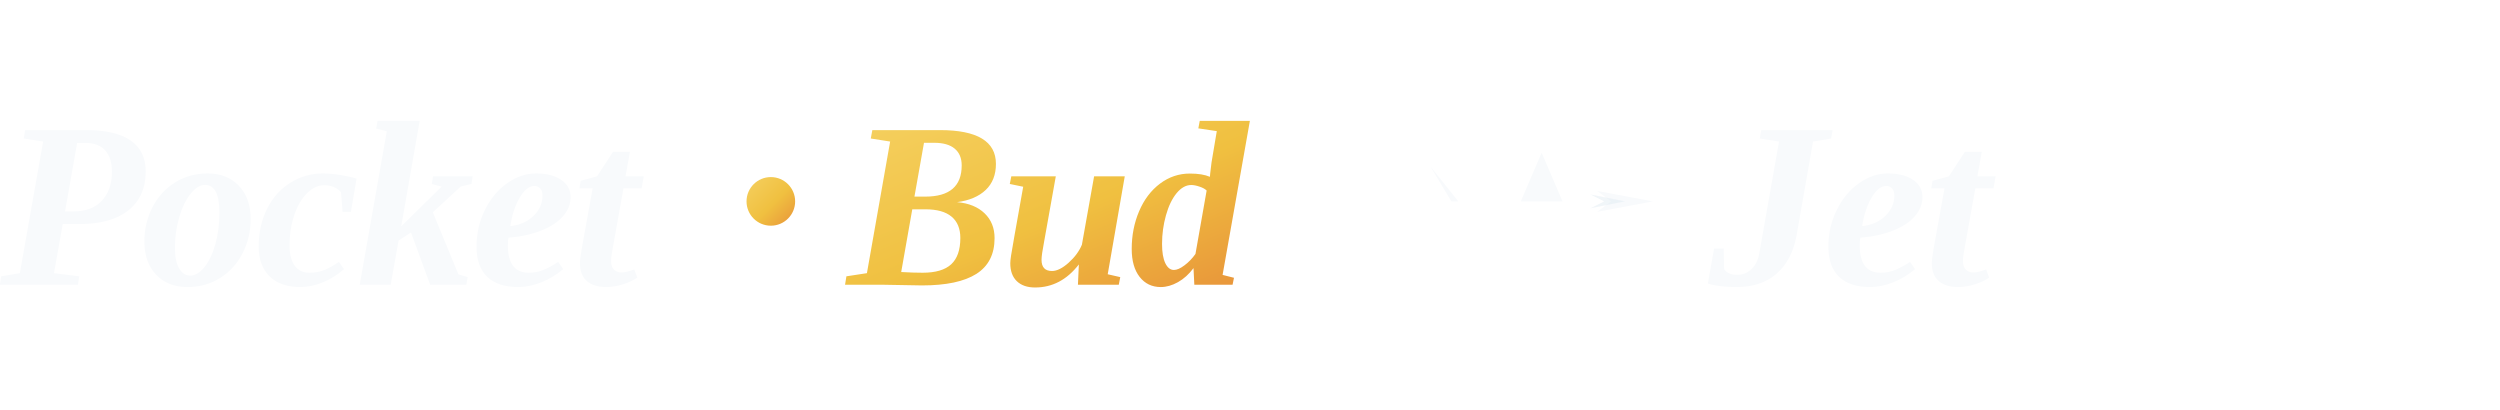
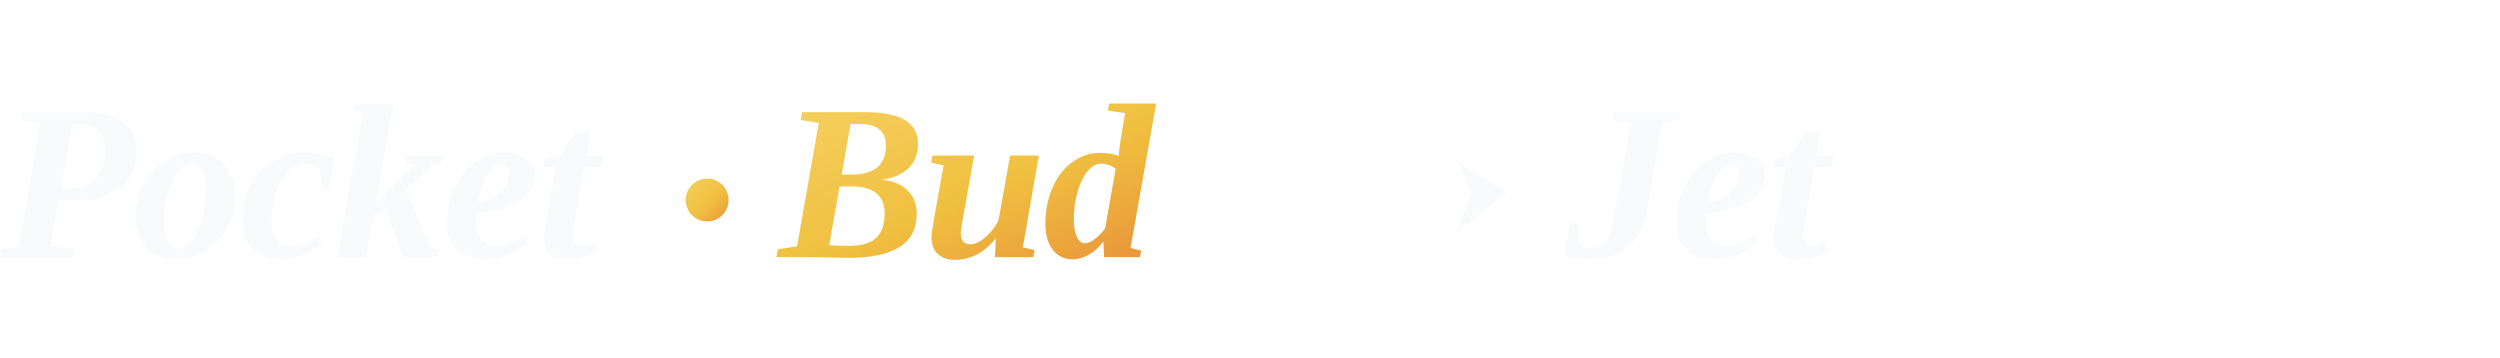
- <svg xmlns="http://www.w3.org/2000/svg" viewBox="0 0 720 118" role="img" aria-labelledby="title desc">
+ <svg xmlns="http://www.w3.org/2000/svg" viewBox="0 0 700 100" role="img" aria-labelledby="title desc">
  <defs>
    <linearGradient id="budGold" x1="0%" y1="0%" x2="100%" y2="100%">
      <stop offset="0%" stop-color="#F5D060" />
      <stop offset="55%" stop-color="#F0C040" />
      <stop offset="100%" stop-color="#E8943A" />
    </linearGradient>
  </defs>
-   <text x="0" y="82" fill="#F8FAFC" font-family="Georgia, 'Times New Roman', serif" font-style="italic" font-weight="700" font-size="68" letter-spacing="-0.015em">Pocket</text>
-   <circle cx="222" cy="58" r="7" fill="url(#budGold)" />
-   <text x="244" y="82" fill="url(#budGold)" font-family="Georgia, 'Times New Roman', serif" font-style="italic" font-weight="700" font-size="68" letter-spacing="-0.015em">Bud</text>
-   <path d="M368 58 H412" stroke="url(#budGold)" stroke-width="5" stroke-linecap="round" />
-   <g transform="translate(418 58)" aria-hidden="true">
-     <path fill="#F8FAFC" d="M0 0 H46 L42 -3 L58 0 L42 3 L46 0 H0 Z" />
-     <path fill="#F8FAFC" d="M20 0 L26 -14 L32 0 Z" />
-     <path fill="#F8FAFC" d="M0 0 L-6 -10 L2 0 Z" />
-     <path fill="#D8E4EE" opacity="0.35" d="M24 0 H44 L40 -2 L50 0 L40 2 L44 0 H24 Z" />
+   <text x="0" y="72" fill="#F8FAFC" font-family="Georgia, 'Times New Roman', serif" font-style="italic" font-weight="700" font-size="62" letter-spacing="-0.015em">Pocket</text>
+   <circle cx="198" cy="56" r="6" fill="url(#budGold)" />
+   <text x="218" y="72" fill="url(#budGold)" font-family="Georgia, 'Times New Roman', serif" font-style="italic" font-weight="700" font-size="62" letter-spacing="-0.015em">Bud</text>
+   <path d="M332 56 H368" stroke="url(#budGold)" stroke-width="4.5" stroke-linecap="round" />
+   <g transform="translate(364 56)" aria-hidden="true">
+     <path d="M0 -2 H48 L44 -11 L58 -2 L44 9 L48 -2 H0 Z" fill="#F8FAFC" />
  </g>
-   <text x="492" y="82" fill="#F8FAFC" font-family="Georgia, 'Times New Roman', serif" font-style="italic" font-weight="700" font-size="68" letter-spacing="-0.015em">Jet</text>
+   <text x="438" y="72" fill="#F8FAFC" font-family="Georgia, 'Times New Roman', serif" font-style="italic" font-weight="700" font-size="62" letter-spacing="-0.015em">Jet</text>
</svg>
